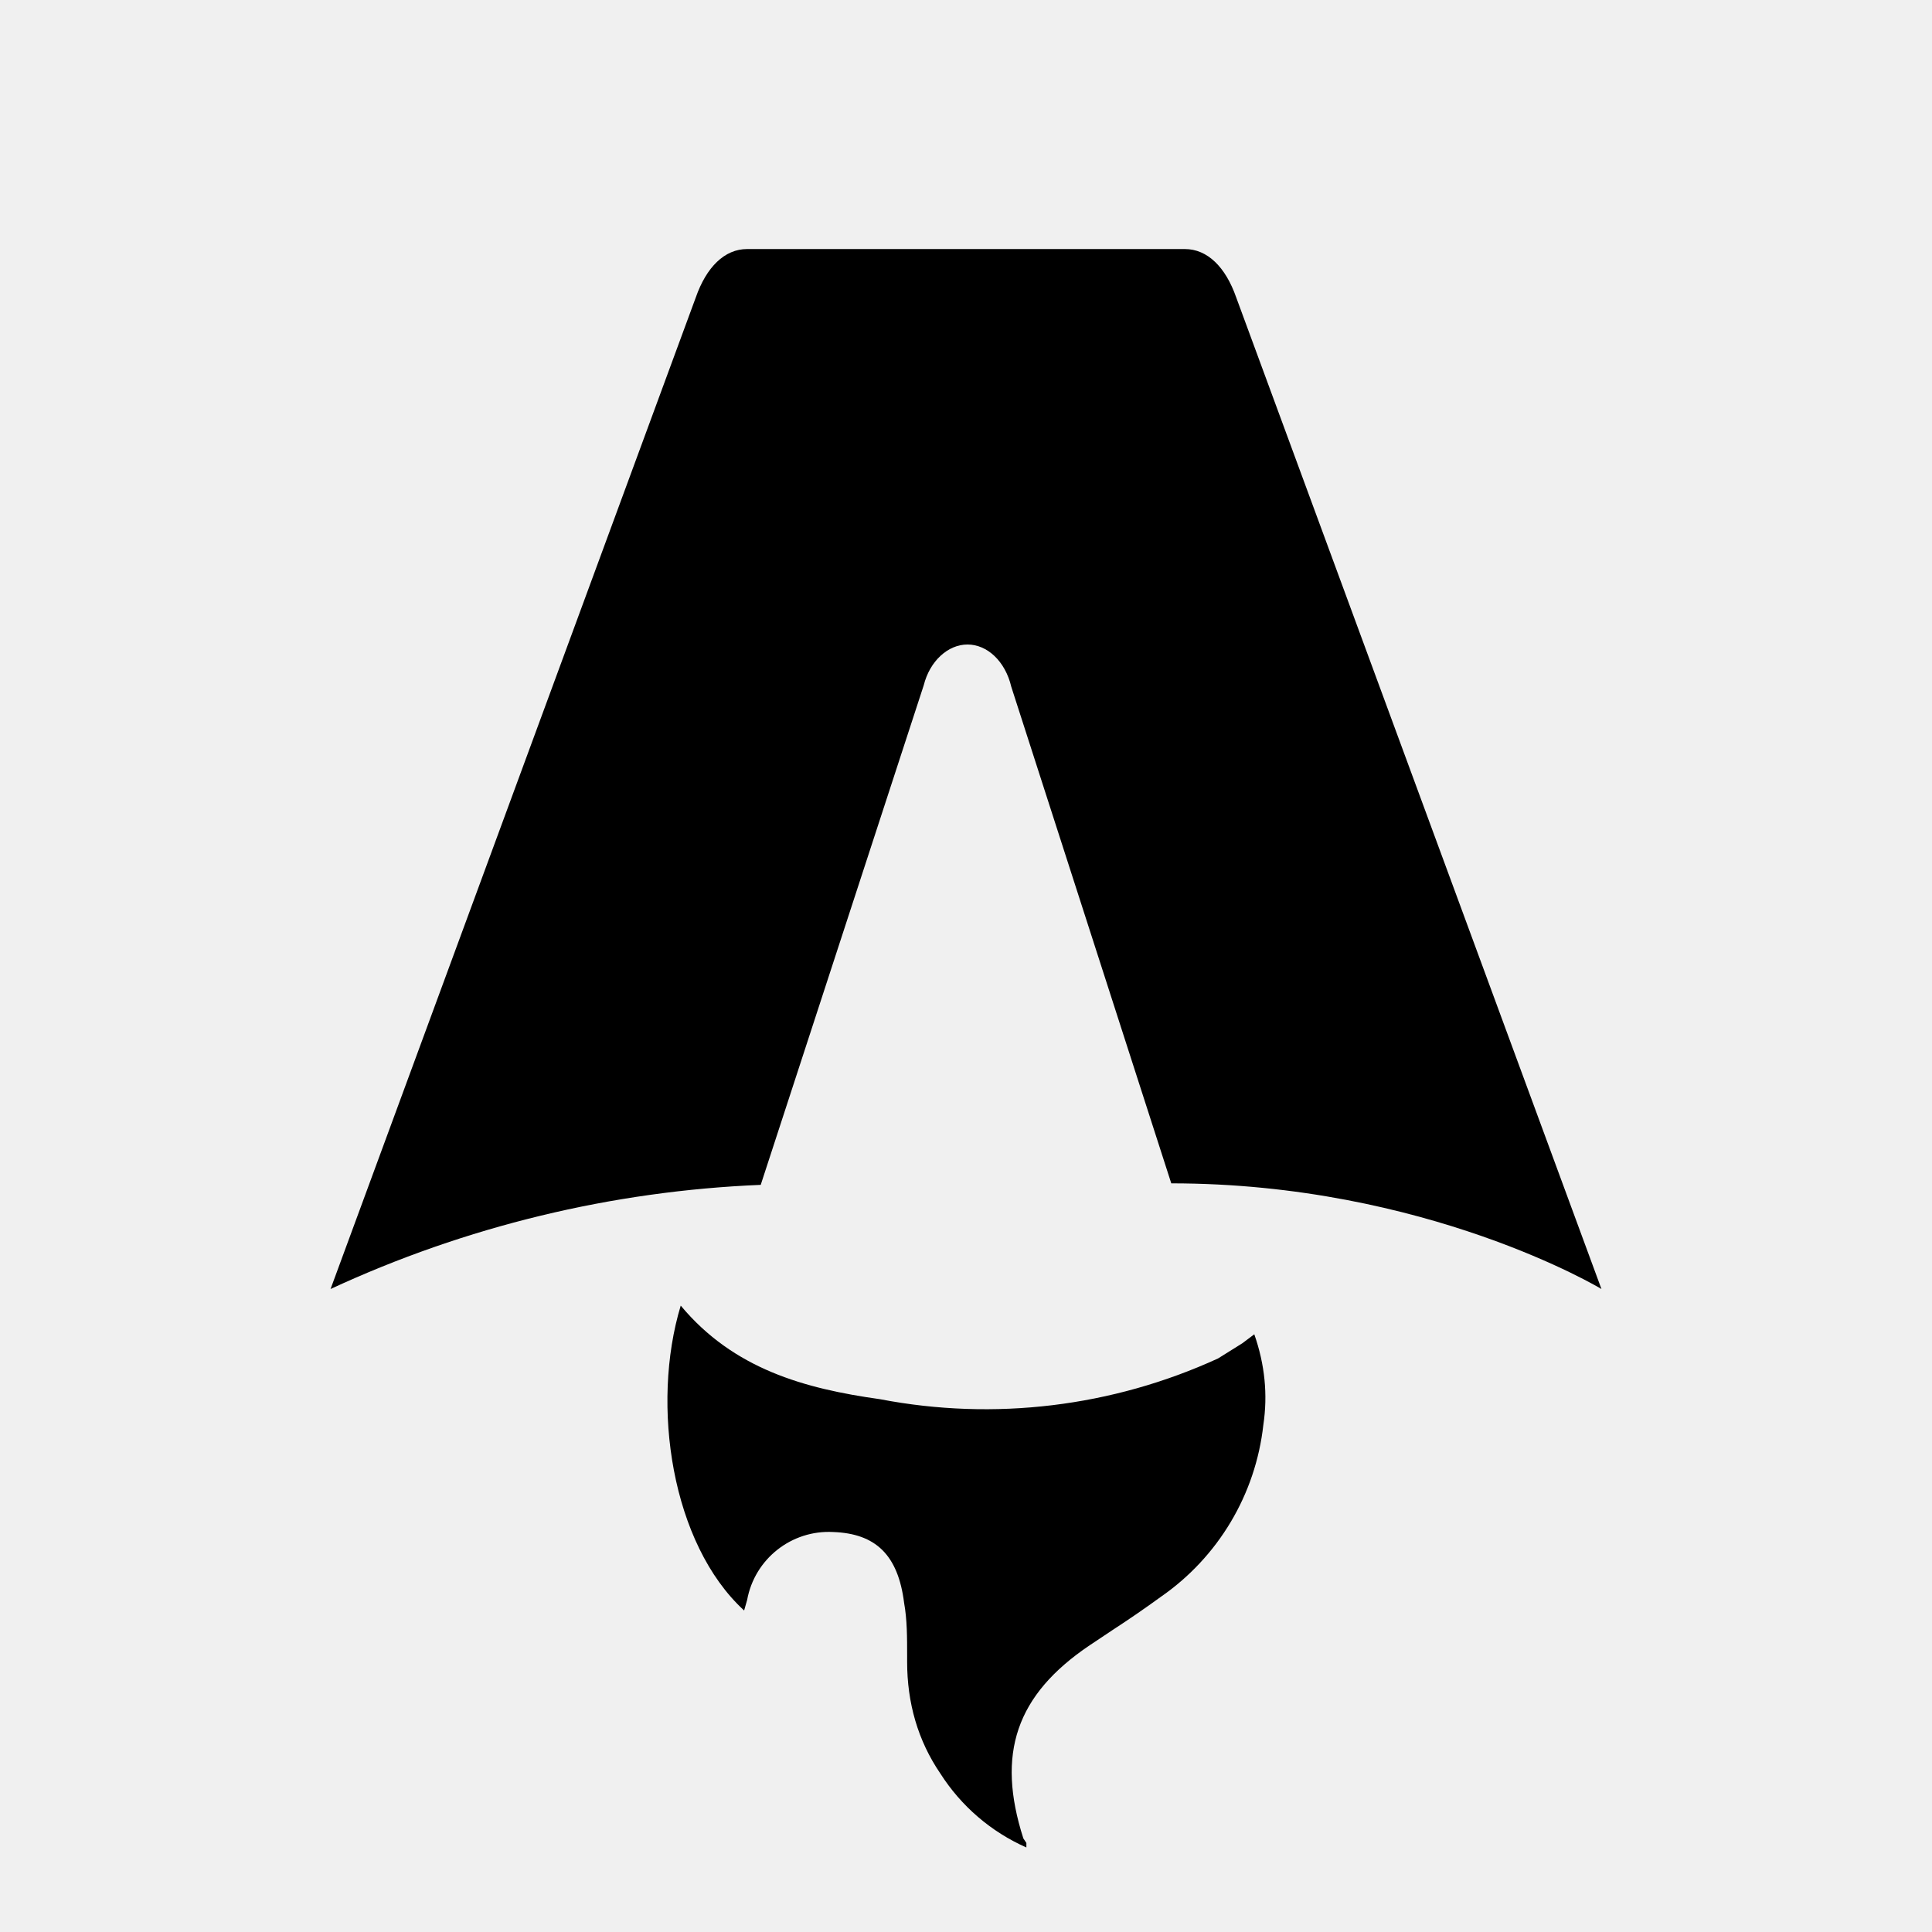
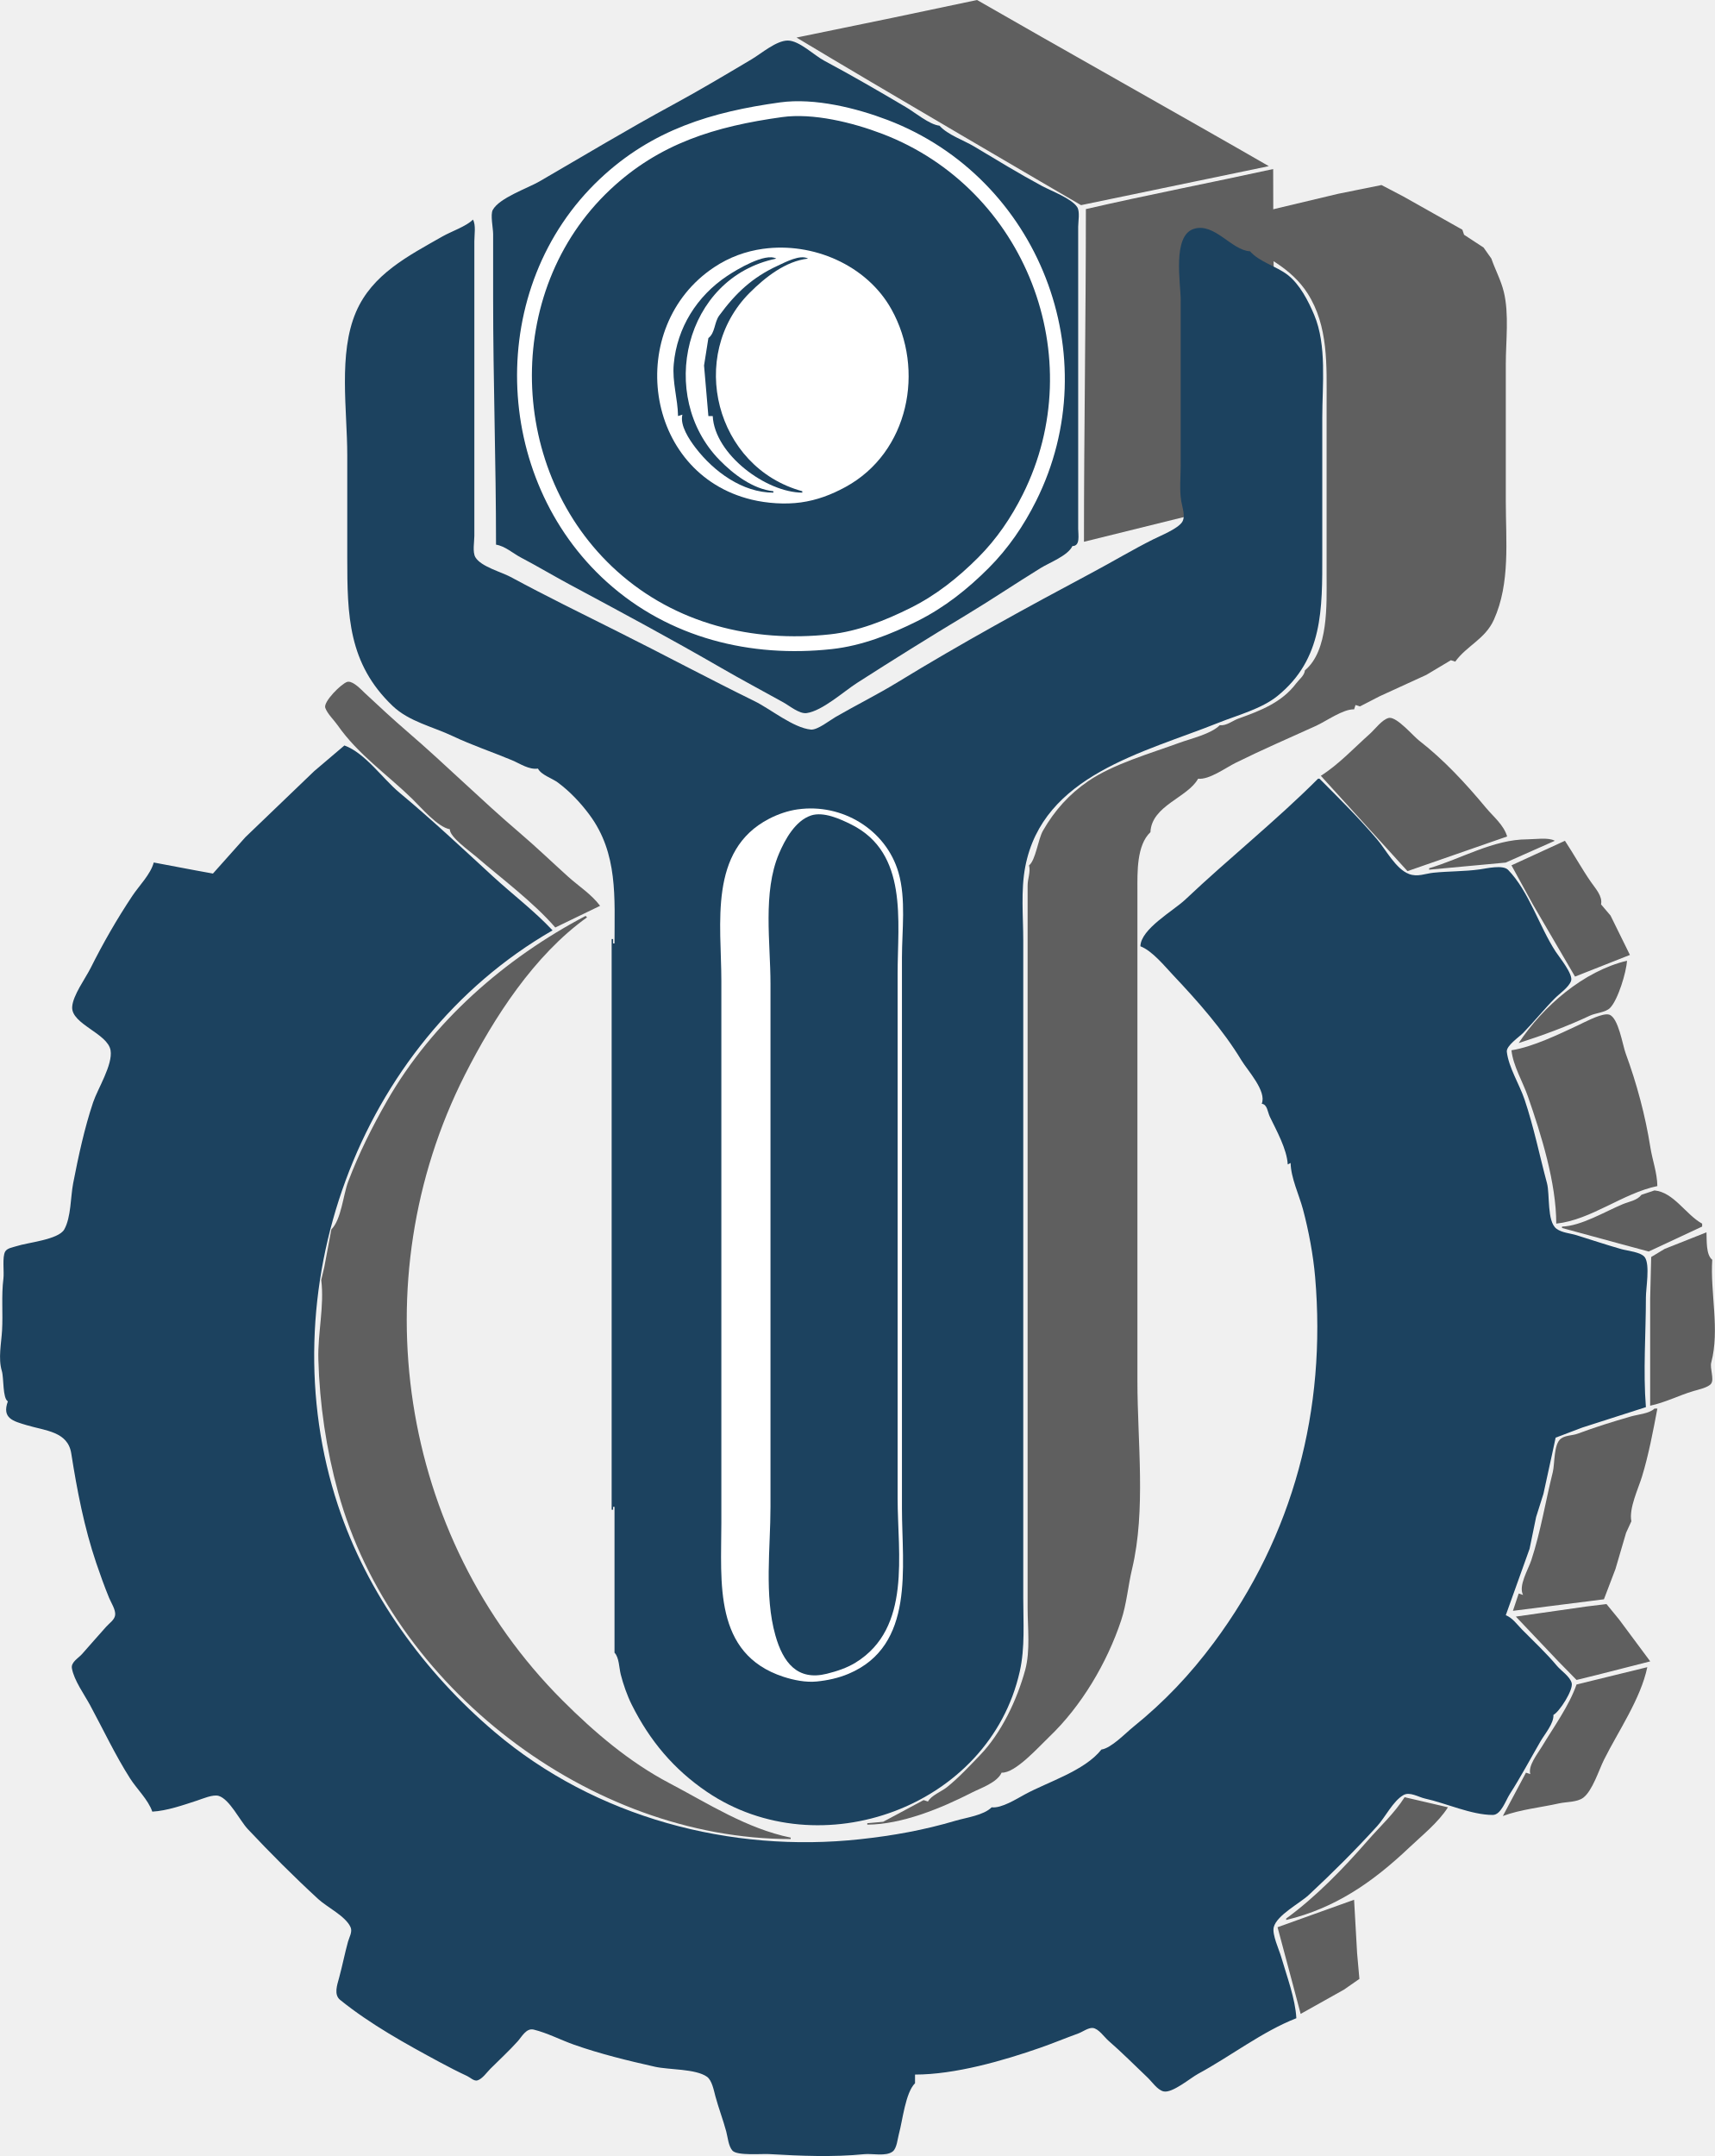
- <svg xmlns="http://www.w3.org/2000/svg" fill="none" viewBox="0 0 128 128">
-   <path d="M50.4 78.5a75.1 75.1 0 0 0-28.5 6.9l24.2-65.7c.7-2 1.9-3.2 3.4-3.2h29c1.5 0 2.7 1.2 3.4 3.2l24.2 65.7s-11.6-7-28.5-7L67 45.5c-.4-1.7-1.6-2.8-2.9-2.8-1.3 0-2.5 1.1-2.9 2.7L50.4 78.5Zm-1.1 28.2Zm-4.2-20.2c-2 6.6-.6 15.8 4.2 20.2a17.5 17.5 0 0 1 .2-.7 5.5 5.5 0 0 1 5.7-4.5c2.8.1 4.3 1.5 4.7 4.7.2 1.1.2 2.3.2 3.5v.4c0 2.7.7 5.2 2.2 7.4a13 13 0 0 0 5.7 4.9v-.3l-.2-.3c-1.8-5.6-.5-9.5 4.4-12.8l1.5-1a73 73 0 0 0 3.2-2.2 16 16 0 0 0 6.8-11.4c.3-2 .1-4-.6-6l-.8.6-1.6 1a37 37 0 0 1-22.4 2.7c-5-.7-9.7-2-13.2-6.2Z" />
-   <style>
-         path { fill: #000; }
-         @media (prefers-color-scheme: dark) {
-             path { fill: #FFF; }
-         }
-     </style>
+ <svg xmlns="http://www.w3.org/2000/svg" width="74.204mm" height="93.273mm" viewBox="0 0 74.204 93.273" version="1.1" id="svg1" xml:space="preserve">
+   <defs id="defs1" />
+   <g id="g63" transform="matrix(1.000002,0,0,1,-51.57709,-24.92974)">
+     <path id="path62" style="fill:#5f5f5f;fill-opacity:1;stroke:none" d="m 66.651,54.421 c -0.016,5.5e-4 -0.031,0.003 -0.045,0.007 -0.249,0.068 -1.053,0.865 -0.954,1.127 0.101,0.268 0.371,0.517 0.534,0.75 0.886,1.267 2.127,2.114 3.231,3.187 0.386,0.376 1.098,1.219 1.625,1.313 -0.02,0.325 0.866,0.951 1.125,1.174 1.128,0.971 2.47,1.964 3.438,3.076 l 1.937,-0.937 c -0.361,-0.491 -0.923,-0.849 -1.375,-1.255 -0.71,-0.64 -1.395,-1.3 -2.123,-1.92 -1.641,-1.399 -3.178,-2.929 -4.814,-4.338 -0.634,-0.546 -1.258,-1.122 -1.867,-1.693 -0.147,-0.138 -0.478,-0.498 -0.712,-0.489 z m 45.048,1.564 c -0.011,7.03e-4 -0.022,0.003 -0.033,0.005 -0.287,0.068 -0.599,0.494 -0.812,0.684 -0.679,0.605 -1.356,1.333 -2.125,1.818 l 3.75,4.125 4.312,-1.5 c -0.151,-0.507 -0.594,-0.853 -0.924,-1.25 -0.867,-1.043 -1.816,-2.069 -2.889,-2.901 -0.252,-0.195 -0.933,-1.003 -1.28,-0.981 z m 6.579,5.228 c -0.221,0.004 -0.448,0.028 -0.612,0.028 -1.466,0 -2.865,0.843 -4.25,1.25 v 0.063 l 3.312,-0.307 2.125,-0.943 c -0.14,-0.08 -0.355,-0.095 -0.576,-0.091 z m 1.013,0.091 -2.313,1.062 0.925,1.688 1.825,3.125 2.375,-0.937 -0.838,-1.702 -0.412,-0.486 c 0.075,-0.35 -0.237,-0.681 -0.432,-0.962 -0.399,-0.574 -0.742,-1.204 -1.13,-1.789 z m -42.375,3.25 c -3.478,1.827 -6.636,4.58 -8.594,8.005 -0.646,1.13 -1.223,2.283 -1.681,3.495 -0.217,0.575 -0.294,1.634 -0.726,2.062 l -0.306,1.63 -0.132,0.557 c 0.141,1.122 -0.157,2.304 -0.125,3.438 0.054,1.947 0.342,3.884 0.856,5.75 2.321,8.425 10.896,15 19.582,15 v -0.062 c -1.91,-0.393 -3.559,-1.469 -5.25,-2.357 -1.73,-0.909 -3.249,-2.204 -4.625,-3.58 -7.095,-7.095 -8.732,-18.163 -4.22,-27.068 1.248,-2.464 2.997,-5.175 5.283,-6.807 z m 45.062,1.938 c -1.886,0.452 -3.628,1.966 -4.688,3.563 1.036,-0.331 2.101,-0.723 3.087,-1.188 0.251,-0.118 0.67,-0.132 0.868,-0.333 0.344,-0.349 0.706,-1.554 0.732,-2.042 z m -0.896,2.321 c -0.35,0.018 -0.99,0.364 -1.229,0.476 -0.839,0.392 -1.962,0.936 -2.875,1.078 0.071,0.674 0.489,1.36 0.712,2 0.576,1.653 1.226,3.739 1.226,5.5 1.523,-0.166 2.881,-1.318 4.375,-1.625 -0.01,-0.59 -0.216,-1.117 -0.305,-1.687 -0.215,-1.364 -0.588,-2.753 -1.07,-4.063 -0.13,-0.354 -0.308,-1.528 -0.703,-1.665 -0.036,-0.013 -0.081,-0.016 -0.131,-0.014 z m 2.084,7.617 -0.562,0.188 c -0.191,0.249 -0.529,0.29 -0.813,0.408 -0.756,0.315 -1.811,0.95 -2.625,0.967 v 0.062 l 2.438,0.664 1.312,0.354 2.313,-1.08 v -0.125 c -0.711,-0.393 -1.224,-1.357 -2.062,-1.438 z m 2.251,1.812 -1.813,0.719 -0.58,0.349 -0.045,1.808 v 4.625 c 0.639,-0.132 1.248,-0.448 1.875,-0.634 0.192,-0.057 0.651,-0.153 0.767,-0.325 0.135,-0.199 -0.065,-0.66 0.002,-0.912 0.375,-1.416 -0.05,-3.021 0.043,-4.443 -0.278,-0.214 -0.233,-0.842 -0.25,-1.188 z m -2.25,7.625 c -0.218,0.218 -0.719,0.254 -1.024,0.342 -0.773,0.223 -1.55,0.464 -2.302,0.745 -0.216,0.081 -0.527,0.069 -0.717,0.208 -0.328,0.24 -0.267,1.091 -0.358,1.455 -0.316,1.266 -0.521,2.567 -0.929,3.808 -0.135,0.41 -0.567,1.107 -0.358,1.505 l -0.188,-0.062 -0.25,0.75 3.938,-0.5 0.5,-1.313 0.458,-1.562 0.229,-0.5 c -0.112,-0.557 0.297,-1.399 0.461,-1.937 0.286,-0.933 0.482,-1.976 0.664,-2.937 z m -2.078,8.458 -0.859,0.104 -3.062,0.438 1.851,1.951 0.775,0.79 0.875,-0.215 2.313,-0.589 -1.346,-1.812 z m 1.766,2.73 -3.062,0.75 c -0.319,0.92 -0.995,1.85 -1.499,2.688 -0.189,0.314 -0.608,0.829 -0.501,1.188 l -0.188,-0.062 -1,1.875 c 0.763,-0.285 1.641,-0.368 2.437,-0.547 0.312,-0.07 0.779,-0.044 1.044,-0.246 0.4,-0.305 0.675,-1.2 0.897,-1.644 0.623,-1.246 1.583,-2.625 1.872,-4 z m -10.5,5.625 c -0.439,0.692 -1.071,1.274 -1.608,1.889 -1.048,1.2 -2.221,2.413 -3.517,3.361 v 0.062 c 2.124,-0.509 3.747,-1.64 5.311,-3.12 0.566,-0.536 1.27,-1.095 1.689,-1.755 z m -2.187,4.437 -3.312,1.188 0.669,2.5 0.331,1.25 1.875,-1.05 0.667,-0.464 -0.099,-1.111 z" />
+     <path style="fill:#1c425f;stroke:none" d="m 66.479,57.18 -1.307,1.111 -2.976,2.856 -1.405,1.575 -0.75,-0.137 -1.812,-0.342 c -0.133,0.509 -0.634,1.005 -0.925,1.443 -0.667,1.001 -1.267,2.047 -1.804,3.12 -0.222,0.444 -0.774,1.19 -0.8,1.688 -0.04,0.744 1.537,1.139 1.661,1.875 0.105,0.62 -0.558,1.664 -0.755,2.25 -0.376,1.12 -0.637,2.339 -0.863,3.5 -0.115,0.592 -0.088,1.47 -0.385,1.998 -0.251,0.446 -1.594,0.566 -2.066,0.724 -0.151,0.05 -0.404,0.081 -0.491,0.234 -0.134,0.235 -0.039,0.877 -0.076,1.168 -0.095,0.749 -0.015,1.498 -0.059,2.25 -0.032,0.556 -0.174,1.203 -0.009,1.75 0.09,0.296 0.028,1.178 0.26,1.312 -0.271,0.741 0.244,0.859 0.812,1.03 0.815,0.245 1.781,0.272 1.931,1.22 0.252,1.603 0.557,3.194 1.083,4.75 0.17,0.502 0.353,1.009 0.554,1.5 0.085,0.208 0.293,0.518 0.262,0.75 -0.028,0.209 -0.258,0.352 -0.387,0.5 -0.346,0.395 -0.701,0.784 -1.045,1.182 -0.149,0.172 -0.486,0.35 -0.439,0.616 0.092,0.525 0.538,1.134 0.79,1.601 0.569,1.054 1.083,2.151 1.727,3.163 0.299,0.469 0.779,0.913 0.962,1.438 0.629,-0.034 1.337,-0.283 1.938,-0.479 0.237,-0.077 0.69,-0.278 0.938,-0.201 0.472,0.147 0.918,1.076 1.252,1.431 0.995,1.058 1.993,2.058 3.057,3.036 0.384,0.353 1.18,0.732 1.394,1.214 0.089,0.199 -0.059,0.436 -0.111,0.625 -0.142,0.516 -0.244,1.044 -0.385,1.562 -0.083,0.305 -0.237,0.729 0.045,0.957 1.313,1.06 2.836,1.899 4.311,2.694 0.393,0.212 0.783,0.412 1.188,0.601 0.124,0.058 0.295,0.23 0.439,0.188 0.212,-0.062 0.41,-0.35 0.561,-0.502 0.394,-0.394 0.81,-0.774 1.182,-1.188 0.182,-0.202 0.374,-0.586 0.693,-0.509 0.583,0.142 1.18,0.454 1.75,0.655 1.133,0.399 2.33,0.69 3.5,0.953 0.6,0.135 1.755,0.083 2.248,0.432 0.219,0.155 0.297,0.593 0.365,0.844 0.138,0.514 0.331,1.011 0.469,1.524 0.065,0.243 0.095,0.638 0.271,0.83 0.208,0.226 1.269,0.129 1.585,0.148 1.359,0.079 2.767,0.139 4.125,0.003 0.337,-0.034 0.929,0.108 1.219,-0.113 0.186,-0.142 0.214,-0.557 0.273,-0.767 0.16,-0.582 0.28,-1.777 0.696,-2.188 v -0.375 c 1.733,0 3.814,-0.599 5.438,-1.167 0.546,-0.191 1.082,-0.415 1.625,-0.611 0.18,-0.065 0.431,-0.254 0.625,-0.238 0.253,0.022 0.501,0.395 0.682,0.552 0.585,0.507 1.132,1.062 1.694,1.594 0.19,0.18 0.421,0.532 0.686,0.597 0.378,0.094 1.169,-0.582 1.5,-0.76 1.396,-0.753 2.781,-1.832 4.25,-2.405 -0.043,-0.842 -0.42,-1.836 -0.655,-2.649 -0.091,-0.316 -0.402,-0.973 -0.323,-1.288 0.13,-0.521 1.13,-1.036 1.514,-1.394 1.032,-0.961 2.012,-1.936 2.962,-2.981 0.351,-0.386 0.68,-1.077 1.132,-1.34 0.276,-0.161 0.663,0.089 0.932,0.148 0.906,0.197 2.016,0.712 2.938,0.71 0.355,-8.4e-4 0.563,-0.633 0.729,-0.892 0.477,-0.743 0.892,-1.526 1.333,-2.288 0.19,-0.327 0.581,-0.774 0.562,-1.149 0.259,-0.132 0.864,-1.074 0.79,-1.375 -0.07,-0.284 -0.458,-0.531 -0.641,-0.75 -0.461,-0.552 -0.998,-1.05 -1.503,-1.562 -0.217,-0.22 -0.416,-0.511 -0.708,-0.625 l 1.03,-2.875 0.283,-1.375 0.316,-1 0.368,-1.688 0.16,-0.743 1.156,-0.438 2.75,-0.882 c -0.124,-1.559 0,-3.184 0,-4.75 0,-0.401 0.183,-1.4 -0.045,-1.731 -0.159,-0.23 -0.762,-0.283 -1.017,-0.356 -0.651,-0.185 -1.292,-0.401 -1.938,-0.601 -0.272,-0.084 -0.637,-0.106 -0.87,-0.281 -0.42,-0.316 -0.279,-1.482 -0.41,-1.969 -0.323,-1.202 -0.573,-2.445 -0.972,-3.625 -0.218,-0.646 -0.688,-1.385 -0.766,-2.061 -0.03,-0.263 0.532,-0.637 0.705,-0.814 0.473,-0.486 0.897,-1.018 1.375,-1.5 0.204,-0.206 0.599,-0.472 0.7,-0.75 0.103,-0.284 -0.501,-1.017 -0.663,-1.264 -0.708,-1.079 -1.161,-2.618 -2.062,-3.542 -0.224,-0.23 -0.924,-0.063 -1.224,-0.021 -0.66,0.092 -1.338,0.077 -2,0.144 -0.371,0.038 -0.688,0.196 -1.062,0.056 -0.573,-0.216 -1,-1.049 -1.382,-1.498 -0.782,-0.92 -1.636,-1.768 -2.493,-2.625 h -0.062 c -1.83,1.83 -3.859,3.446 -5.741,5.226 -0.52,0.491 -1.93,1.273 -1.946,2.024 0.517,0.199 1.035,0.846 1.417,1.25 1.065,1.127 2.154,2.359 2.958,3.688 0.265,0.438 1.101,1.331 0.875,1.875 0.243,0.025 0.253,0.36 0.351,0.562 0.284,0.59 0.741,1.407 0.774,2.062 l 0.125,-0.062 c 0.011,0.644 0.365,1.374 0.533,2 0.249,0.929 0.446,1.986 0.528,2.938 0.49,5.723 -0.93,11.167 -4.382,15.812 -1.031,1.387 -2.146,2.563 -3.491,3.649 -0.335,0.27 -0.953,0.92 -1.375,0.976 -0.724,0.92 -2.304,1.394 -3.312,1.941 -0.371,0.201 -1.013,0.61 -1.438,0.559 -0.343,0.347 -1.1,0.443 -1.562,0.58 -1.372,0.407 -2.714,0.647 -4.125,0.8 -5.594,0.609 -11.448,-0.932 -15.812,-4.634 -3.052,-2.588 -5.52,-5.989 -6.785,-9.809 -3.038,-9.178 0.822,-20.004 9.285,-24.875 C 74.699,64.338 73.749,63.619 72.902,62.841 71.572,61.618 70.247,60.376 68.859,59.22 68.135,58.617 67.374,57.503 66.479,57.18" id="path27" />
+   </g>
+   <g id="g64">
+     <path id="path9" style="fill:#5f5f5f;fill-opacity:1;stroke:none;stroke-width:1" d="m 42.277,0 c -3.614,0.763 -3.583,0.759 -7.812,1.625 3.335,2.011 11.556,6.813 12.312,7.25 L 54.902,7.188 C 51.659,5.316 45.25,1.716 42.277,0 Z m 12.813,7.313 c -2.698,0.591 -5.413,1.113 -8.104,1.733 0,4.816 -0.083,9.599 -0.083,14.392 l 8.292,-2.05 c 0,-4.085 -0.105,-9.159 -0.105,-14.075 z" />
+     <path style="fill:#1c425f;stroke:none;stroke-width:1" d="m 21.464,23.563 c 0.397,0.065 0.727,0.374 1.076,0.557 0.712,0.373 1.401,0.788 2.111,1.168 2.194,1.176 4.407,2.364 6.563,3.611 0.887,0.514 1.792,0.992 2.688,1.491 0.259,0.144 0.688,0.503 1,0.46 0.68,-0.094 1.61,-0.939 2.188,-1.309 1.548,-0.992 3.113,-1.969 4.688,-2.917 1.098,-0.661 2.162,-1.378 3.252,-2.05 0.382,-0.235 1.182,-0.537 1.373,-0.95 0.351,0 0.25,-0.482 0.25,-0.75 v -2.562 -8.312 -2.188 c 0,-0.225 0.084,-0.662 -0.045,-0.856 C 46.358,8.582 45.489,8.262 45.089,8.047 44.093,7.512 43.122,6.917 42.152,6.337 41.685,6.058 41.016,5.841 40.652,5.438 40.208,5.387 39.604,4.874 39.209,4.641 38.039,3.949 36.855,3.262 35.657,2.622 35.227,2.392 34.583,1.755 34.089,1.754 c -0.498,-0.001 -1.144,0.56 -1.563,0.809 -1.133,0.674 -2.28,1.357 -3.438,1.984 -1.942,1.052 -3.838,2.197 -5.75,3.304 -0.506,0.293 -1.732,0.71 -2.016,1.231 -0.111,0.204 0.016,0.795 0.016,1.043 v 2.812 c 0,3.541 0.125,7.076 0.125,10.625" id="path3" />
+     <path style="fill:none;fill-opacity:1;stroke:#ffffff;stroke-width:0.642;stroke-dasharray:none;stroke-opacity:1" d="m 33.795,4.748 c 1.42,-0.197 3.179,0.239 4.499,0.743 6.373,2.434 9.293,9.954 6.251,16.038 -0.518,1.037 -1.17,1.996 -1.993,2.819 -0.897,0.897 -1.861,1.664 -2.999,2.233 -1.121,0.56 -2.34,1.044 -3.599,1.181 C 32.524,28.136 29.096,27.301 26.477,24.943 21.612,20.562 21.362,12.511 26.177,7.975 28.383,5.897 30.886,5.152 33.795,4.748" id="path5" />
+     <path style="fill:#ffffff;fill-opacity:1;stroke:none;stroke-width:1" d="m 33.027,10.764 c 2.124,-0.295 4.468,0.686 5.545,2.616 1.464,2.625 0.751,6.193 -1.983,7.686 -0.62,0.338 -1.237,0.573 -1.938,0.67 -0.676,0.094 -1.465,0.039 -2.125,-0.12 -4.692,-1.129 -5.5,-7.48 -1.625,-10.054 0.652,-0.433 1.357,-0.692 2.125,-0.799" id="path13" />
+     <path style="fill:#1c425f;stroke:none;stroke-width:1" d="m 29.339,18 0.188,-0.062 c -0.117,0.463 0.298,1.08 0.571,1.436 0.791,1.032 2.03,1.939 3.366,1.939 v -0.062 c -0.888,-0.093 -1.728,-0.733 -2.332,-1.351 -2.697,-2.76 -1.534,-7.89 2.457,-8.712 -0.474,-0.27 -1.719,0.479 -2.125,0.75 -1.312,0.875 -2.168,2.241 -2.311,3.814 -0.071,0.78 0.173,1.484 0.186,2.248" id="path14" />
+     <path style="fill:#1c425f;stroke:none;stroke-width:1" d="m 30.652,14.625 -0.188,1.188 0.188,2.188 h 0.188 c 0.084,1.658 2.309,3.306 3.875,3.312 v -0.062 c -3.762,-1.027 -4.983,-5.878 -2.274,-8.587 0.663,-0.663 1.552,-1.37 2.524,-1.476 -0.338,-0.195 -0.986,0.157 -1.313,0.307 -1.099,0.506 -1.82,1.186 -2.531,2.155 -0.219,0.299 -0.172,0.748 -0.469,0.976" id="path15" />
+   </g>
+   <g id="g65">
+     <path style="fill:#1c425f;stroke:none;stroke-width:1" d="m 20.464,9.5 c -0.277,0.288 -0.94,0.513 -1.313,0.726 -1.489,0.848 -3.044,1.634 -3.748,3.274 -0.773,1.801 -0.377,4.258 -0.377,6.188 v 4.438 c 0,2.498 0.039,4.576 1.962,6.413 0.711,0.68 1.736,0.895 2.601,1.306 0.832,0.395 1.712,0.687 2.563,1.043 0.351,0.147 0.735,0.42 1.125,0.363 0.144,0.277 0.608,0.415 0.861,0.602 0.52,0.386 0.983,0.876 1.37,1.398 1.24,1.674 1.082,3.589 1.082,5.562 h -0.062 v -0.188 h -0.062 v 24.688 h 0.062 v -0.125 h 0.062 v 6.312 c 0.2,0.2 0.198,0.657 0.269,0.938 0.108,0.427 0.28,0.918 0.477,1.312 0.776,1.551 1.813,2.792 3.253,3.769 4.876,3.307 12.216,0.673 13.536,-5.207 0.232,-1.034 0.151,-2.125 0.151,-3.188 v -4.938 -17.812 -5.688 c 0,-1.042 -0.11,-2.162 0.087,-3.188 0.764,-3.974 5.135,-4.938 8.351,-6.226 0.822,-0.329 1.87,-0.602 2.563,-1.163 1.977,-1.602 1.938,-3.781 1.938,-6.111 v -5.938 c 0,-1.409 0.204,-3.12 -0.351,-4.438 -0.254,-0.604 -0.623,-1.324 -1.149,-1.731 -0.488,-0.378 -1.22,-0.554 -1.625,-1.019 -0.805,-0.042 -1.543,-1.259 -2.438,-0.969 -0.934,0.303 -0.563,2.337 -0.563,3.094 v 7.125 c 0,0.509 -0.059,1.06 0.024,1.562 0.043,0.26 0.199,0.673 0.031,0.911 -0.204,0.291 -0.925,0.579 -1.243,0.738 -0.89,0.445 -1.748,0.962 -2.625,1.429 -2.825,1.504 -5.699,3.078 -8.432,4.75 -0.876,0.536 -1.803,0.994 -2.693,1.509 -0.247,0.143 -0.78,0.568 -1.063,0.542 -0.76,-0.072 -1.752,-0.893 -2.438,-1.229 -1.994,-0.978 -3.952,-2.027 -5.938,-3.019 -1.546,-0.773 -3.103,-1.537 -4.625,-2.358 -0.4,-0.216 -1.278,-0.443 -1.517,-0.849 -0.131,-0.223 -0.045,-0.671 -0.045,-0.924 v -2.25 -8.25 -2.25 c 0,-0.28 0.075,-0.698 -0.062,-0.938" id="path12" />
+     <path style="fill:#5f5f5f;fill-opacity:1;stroke:none;stroke-width:1" d="m 52.339,9.688 c 0.268,0.355 0.858,0.555 1.25,0.766 1.131,0.607 2.287,1.142 2.988,2.236 0.91,1.421 0.825,3.131 0.825,4.748 v 7.5 c 0,1.195 0.088,3.209 -0.938,4.062 -0.027,0.235 -0.242,0.382 -0.382,0.568 -0.614,0.818 -1.54,1.179 -2.479,1.512 -0.281,0.1 -0.522,0.325 -0.826,0.295 -0.374,0.379 -1.244,0.577 -1.75,0.762 -1.238,0.453 -2.852,0.913 -3.938,1.656 -0.831,0.569 -1.46,1.272 -1.96,2.144 -0.21,0.365 -0.318,1.282 -0.602,1.5 0.073,0.293 -0.062,0.571 -0.062,0.875 v 2.375 7.75 16.188 4.938 c 0,0.864 0.123,1.848 -0.106,2.688 -0.351,1.287 -1.03,2.724 -1.958,3.686 -0.456,0.472 -0.919,0.975 -1.434,1.385 -0.24,0.191 -0.677,0.353 -0.814,0.616 l -0.188,-0.062 -1.75,0.938 -0.688,0.062 v 0.062 c 1.491,-0.006 3.195,-0.708 4.5,-1.375 0.406,-0.208 1.115,-0.438 1.313,-0.875 0.586,0.039 1.627,-1.137 2.049,-1.538 1.404,-1.335 2.513,-3.216 3.12,-5.038 0.244,-0.732 0.3,-1.5 0.476,-2.236 0.606,-2.541 0.231,-5.507 0.231,-8.125 v -15.375 -5.875 c 0,-0.762 -0.037,-1.935 0.563,-2.5 0.053,-1.156 1.608,-1.488 2.063,-2.312 0.477,0.054 1.192,-0.473 1.625,-0.688 1.144,-0.566 2.318,-1.074 3.476,-1.599 0.444,-0.202 1.172,-0.731 1.649,-0.714 l 0.062,-0.188 0.188,0.062 0.861,-0.443 2.014,-0.922 1.063,-0.635 0.188,0.062 c 0.502,-0.695 1.293,-0.972 1.672,-1.812 0.716,-1.586 0.516,-3.414 0.516,-5.125 v -5.938 c 0,-0.985 0.149,-2.164 -0.087,-3.125 -0.124,-0.506 -0.369,-0.949 -0.538,-1.438 L 64.194,10.709 63.35,10.156 63.277,9.938 60.714,8.495 59.777,8.005 57.902,8.384 54.402,9.217 52.339,9.688" id="path10" />
+     <path style="fill:#ffffff;fill-opacity:1;stroke:none;stroke-width:1" d="m 34.527,35.014 c 1.9,-0.268 3.81,0.868 4.351,2.736 0.332,1.148 0.149,2.502 0.149,3.688 v 23.812 c 0,2.534 0.581,5.944 -2.313,7.163 -0.436,0.184 -0.905,0.285 -1.375,0.332 -0.47,0.047 -0.992,-0.058 -1.438,-0.203 -3.045,-0.994 -2.688,-4.095 -2.688,-6.667 v -23.438 c 0,-2.461 -0.568,-5.65 2.063,-7.014 0.387,-0.201 0.817,-0.349 1.25,-0.41" id="path28" />
+     <path style="fill:#1c425f;fill-opacity:1;stroke:none;stroke-width:1" d="m 35.089,35.281 c -0.678,0.226 -1.127,1.046 -1.385,1.656 -0.707,1.67 -0.365,3.848 -0.365,5.625 v 22.625 c 0,1.787 -0.277,3.833 0.212,5.562 0.331,1.173 0.95,1.98 2.226,1.661 0.435,-0.109 0.867,-0.249 1.25,-0.486 2.421,-1.496 1.813,-4.687 1.813,-7.113 v -22.688 c 0,-2.278 0.465,-5.219 -2,-6.451 -0.476,-0.238 -1.206,-0.574 -1.75,-0.392" id="path30" />
+   </g>
</svg>
